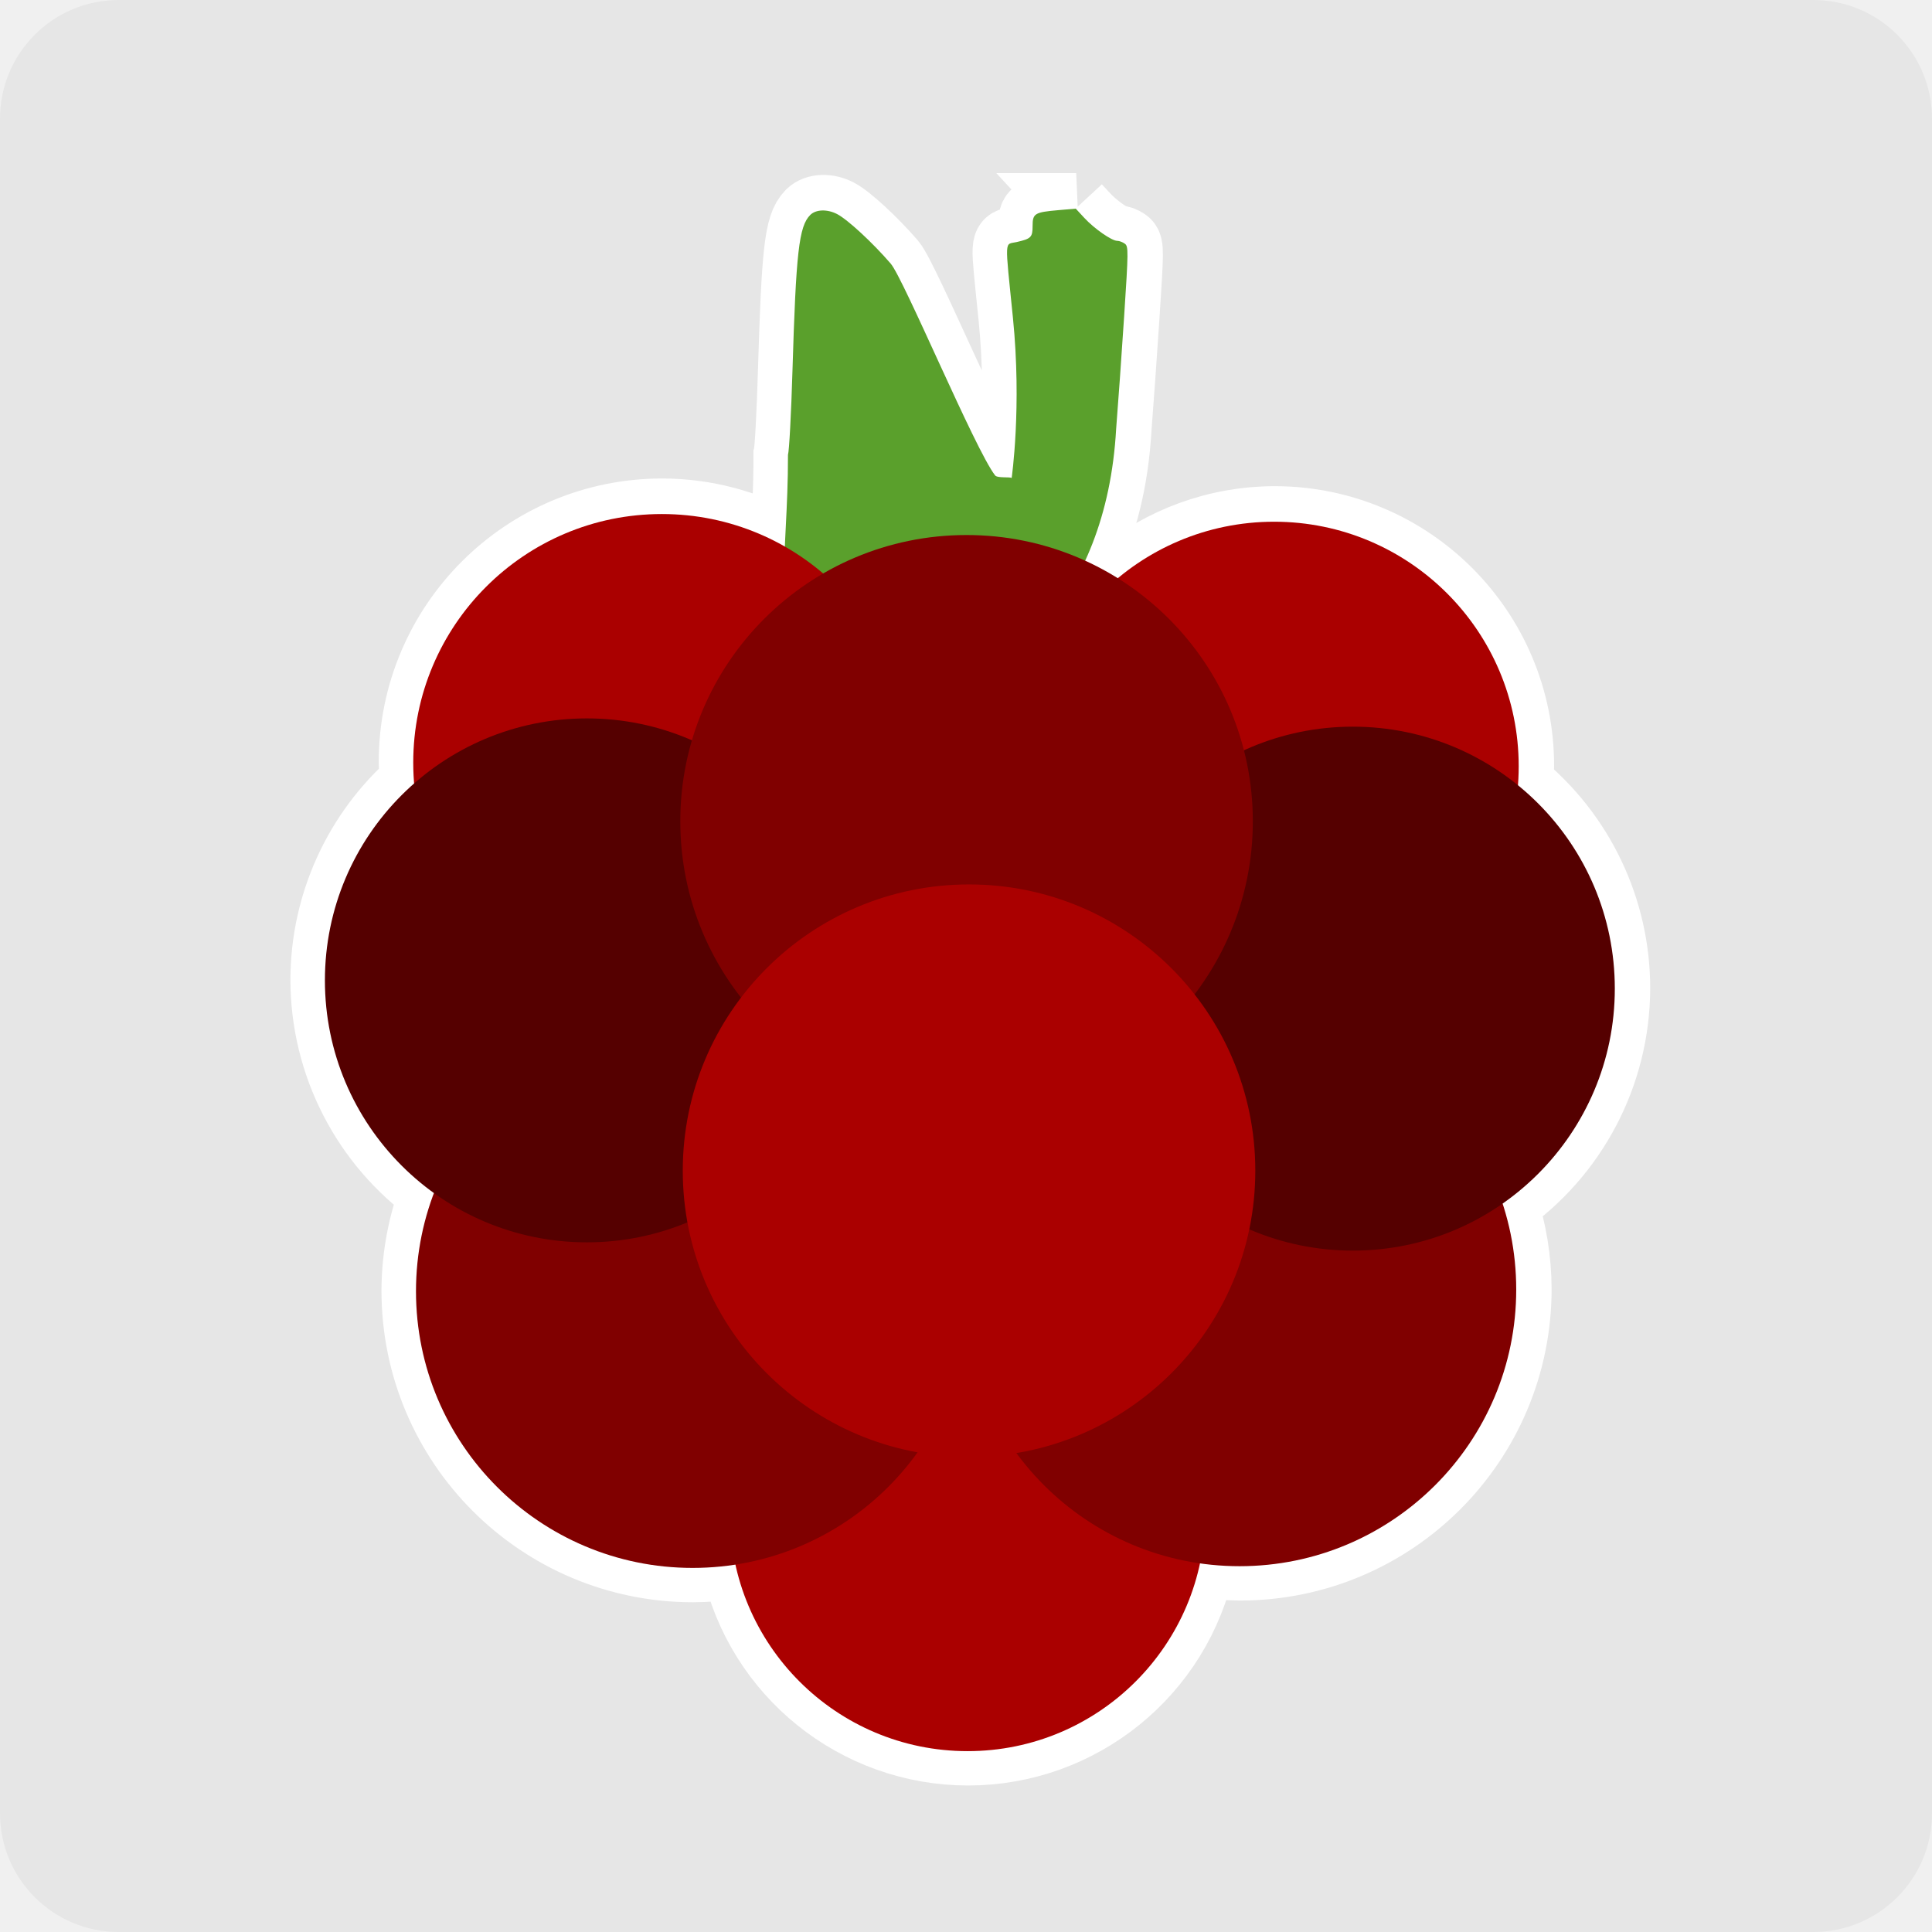
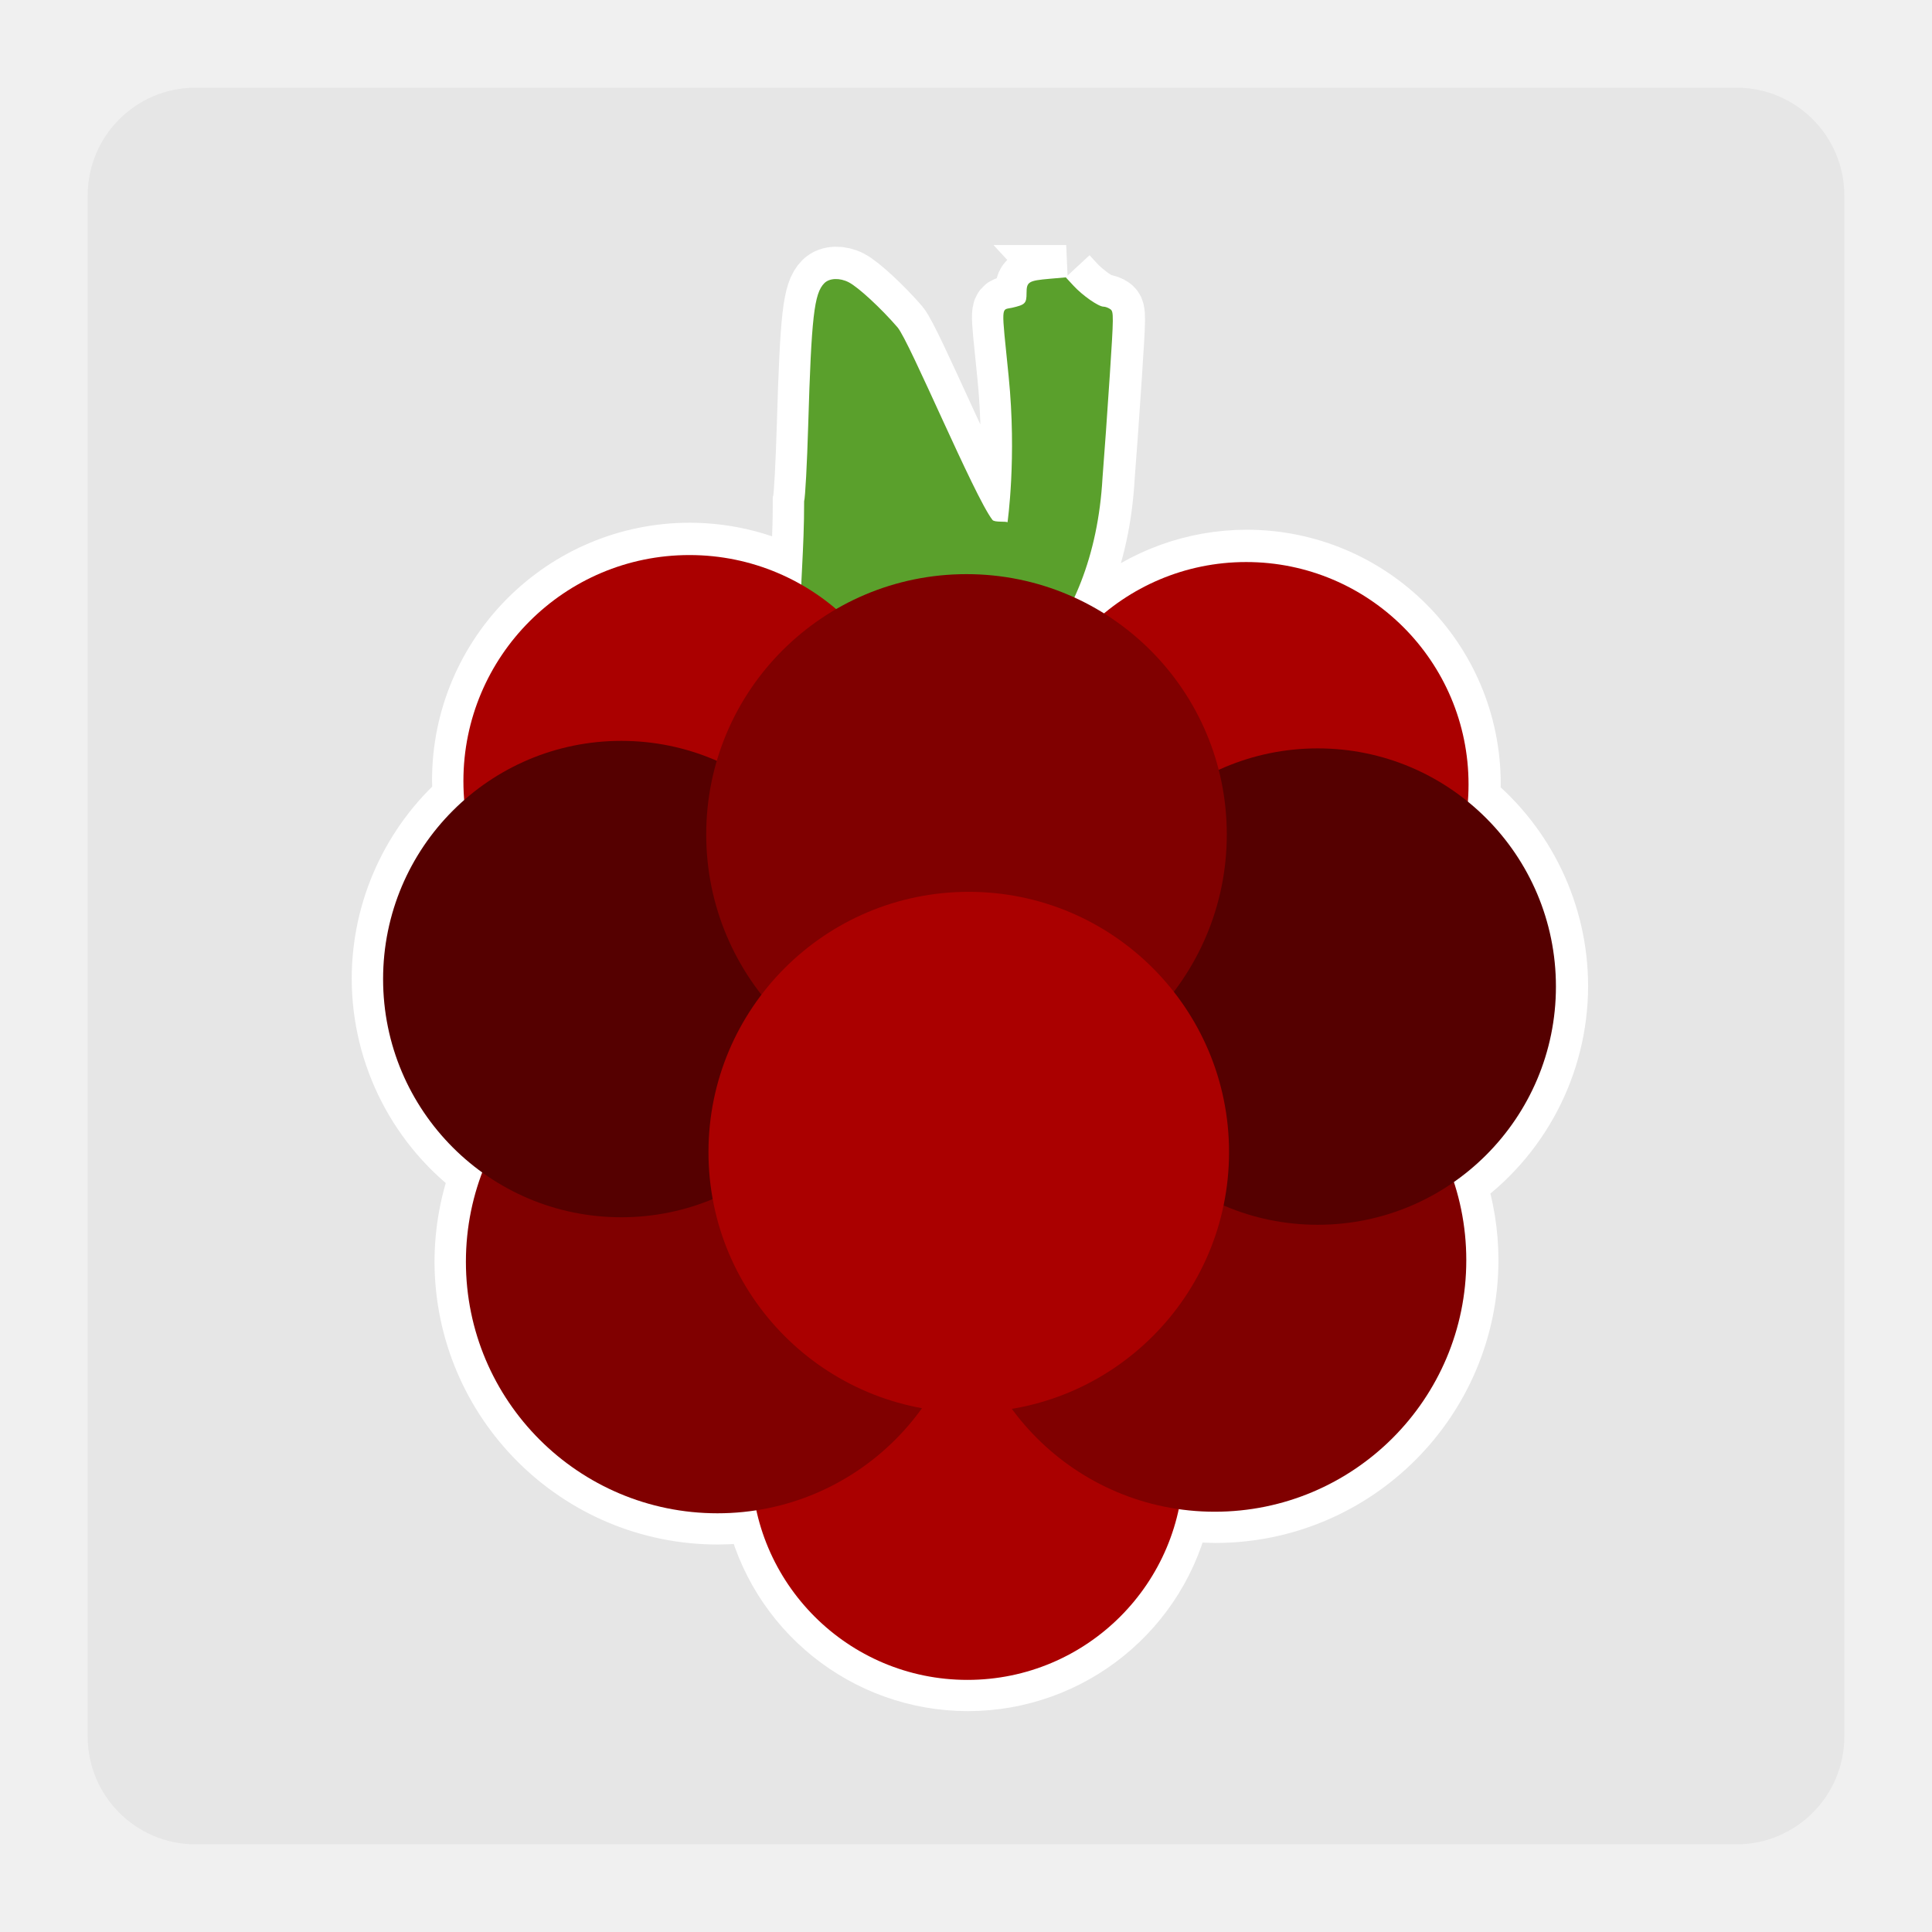
<svg xmlns="http://www.w3.org/2000/svg" width="256" height="256" viewBox="0 0 256 256" id="svg3422" version="1.1">
  <defs id="defs3424" />
  <g id="layer1" transform="translate(0,-796.3622)">
-     <g id="g6058" transform="matrix(0.7374486,0,0,0.7374486,-160.1317,608.6778)">
+     <g id="g6058" transform="matrix(0.6705208,0,0,0.6705208,-133.982,637.328)">
      <rect ry="21.317" y="254.505" x="217.143" height="347.143" width="347.143" id="rect3710" style="opacity:1;fill:#e6e6e6;fill-opacity:1" />
      <path id="path3696-0" d="m 410.518,291.886 -3.159,0.275 c -4.223,0.368 -4.597,0.599 -4.597,2.829 0,2.038 -0.261,2.302 -2.878,2.903 -2.199,0.504 -2.127,-0.987 -0.659,13.558 1.624,16.097 -0.226,28.843 -0.226,28.843 -0.235,-0.263 -2.558,0.058 -2.973,-0.476 -3.605,-4.64 -16.408,-35.332 -18.765,-38.064 -3.255,-3.773 -7.734,-7.912 -9.621,-8.891 -1.775,-0.922 -3.815,-0.855 -4.832,0.162 -2.031,2.031 -2.556,6.665 -3.196,28.129 -0.225,7.557 -0.586,14.296 -0.803,14.974 0.014,6.595 -0.37,12.012 -0.555,16.525 a 44.67,44.67 0 0 0 -22.11,-5.894 44.67,44.67 0 0 0 -44.669,44.672 44.67,44.67 0 0 0 0.186,3.788 47.072,47.072 0 0 0 -16.058,35.332 47.072,47.072 0 0 0 19.662,38.22 49.71,49.71 0 0 0 -3.299,17.642 49.71,49.71 0 0 0 49.711,49.708 49.71,49.71 0 0 0 7.74,-0.638 42.707,42.707 0 0 0 41.66,33.562 42.707,42.707 0 0 0 41.751,-33.806 49.71,49.71 0 0 0 7.121,0.574 49.71,49.71 0 0 0 49.708,-49.711 49.71,49.71 0 0 0 -2.527,-15.456 47.072,47.072 0 0 0 20.242,-38.611 47.072,47.072 0 0 0 -17.44,-36.529 43.943,43.943 0 0 0 0.171,-3.422 43.943,43.943 0 0 0 -43.943,-43.943 43.943,43.943 0 0 0 -28.108,10.219 51.436,51.436 0 0 0 -5.879,-3.165 c 3.027,-6.562 5.08,-14.412 5.601,-23.722 0.339,-4.227 0.985,-13.328 1.438,-20.227 0.771,-11.767 0.78,-12.575 0.128,-13.057 -0.382,-0.283 -1,-0.516 -1.37,-0.516 -0.984,0 -4.123,-2.187 -5.906,-4.114 l -1.547,-1.673 z" style="fill:none;stroke:#ffffff;stroke-width:12.56;stroke-miterlimit:4;stroke-dasharray:none" />
      <g id="g6074" transform="matrix(1.152437,0,0,1.152437,-59.67727,-65.60016)">
        <path style="fill:#5aa02c" d="m 407.93,310.294 -2.741,0.238 c -3.664,0.319 -3.989,0.519 -3.989,2.455 0,1.768 -0.227,1.998 -2.498,2.519 -1.908,0.438 -1.845,-0.856 -0.572,11.765 1.409,13.968 -0.196,25.028 -0.196,25.028 -0.204,-0.228 -2.22,0.049 -2.58,-0.414 -3.128,-4.026 -14.237,-30.657 -16.283,-33.028 -2.824,-3.274 -6.711,-6.865 -8.348,-7.715 -1.54,-0.8 -3.31,-0.742 -4.193,0.14 -1.762,1.762 -2.218,5.783 -2.773,24.408 -0.195,6.558 -0.508,12.405 -0.697,12.993 0.036,16.849 -3.02,25.453 4.618,28.237 -19.391,19.481 43.504,22.126 46.548,-32.276 0.295,-3.667 0.855,-11.565 1.247,-17.552 0.669,-10.21 0.677,-10.912 0.111,-11.33 -0.332,-0.245 -0.868,-0.448 -1.189,-0.448 -0.854,0 -3.578,-1.898 -5.125,-3.57 z m -12.22,57.864 c 5.313,11.095 -0.188,9.215 -1.39,0.024 0.435,-0.017 0.897,-0.024 1.39,-0.024 z m -8.496,3.048 c 0.012,-0.083 0.011,-0.002 -0.009,0.294 -0.067,1.05 -0.186,1.902 -0.302,2.45 0.151,-1.327 -7.952,9.555 -7.923,9.364 z" id="path3696" />
        <circle style="opacity:1;fill:#aa0000;fill-opacity:1" id="path3430-2-3-9-5-1-9" cx="391.063" cy="513.733" r="37.058" />
        <circle style="opacity:1;fill:#800000;fill-opacity:1" id="path3430-6" cx="348.197" cy="479.088" r="43.135" />
        <circle style="opacity:1;fill:#aa0000;fill-opacity:1" id="path3430-26" cx="438.86" cy="397.237" r="38.13" />
        <circle style="opacity:1;fill:#800000;fill-opacity:1" id="path3430-6-5" cx="433.469" cy="478.82" r="43.135" />
        <circle style="opacity:1;fill:#550000;fill-opacity:1" id="path3430-2-3-9" cx="451.13" cy="431.905" r="40.845" />
        <circle style="opacity:1;fill:#aa0000;fill-opacity:1" id="path3430-8" cx="343.395" cy="396.67" r="38.761" />
        <circle style="opacity:1;fill:#550000;fill-opacity:1" id="path3430-2-3-9-3" cx="331.707" cy="430.617" r="40.845" />
        <circle style="opacity:1;fill:#800000;fill-opacity:1" id="path3430-2-3" cx="390.904" cy="405.815" r="44.633" />
        <circle style="opacity:1;fill:#aa0000;fill-opacity:1" id="path3430-2" cx="391.29" cy="460.292" r="44.633" />
      </g>
    </g>
  </g>
</svg>
